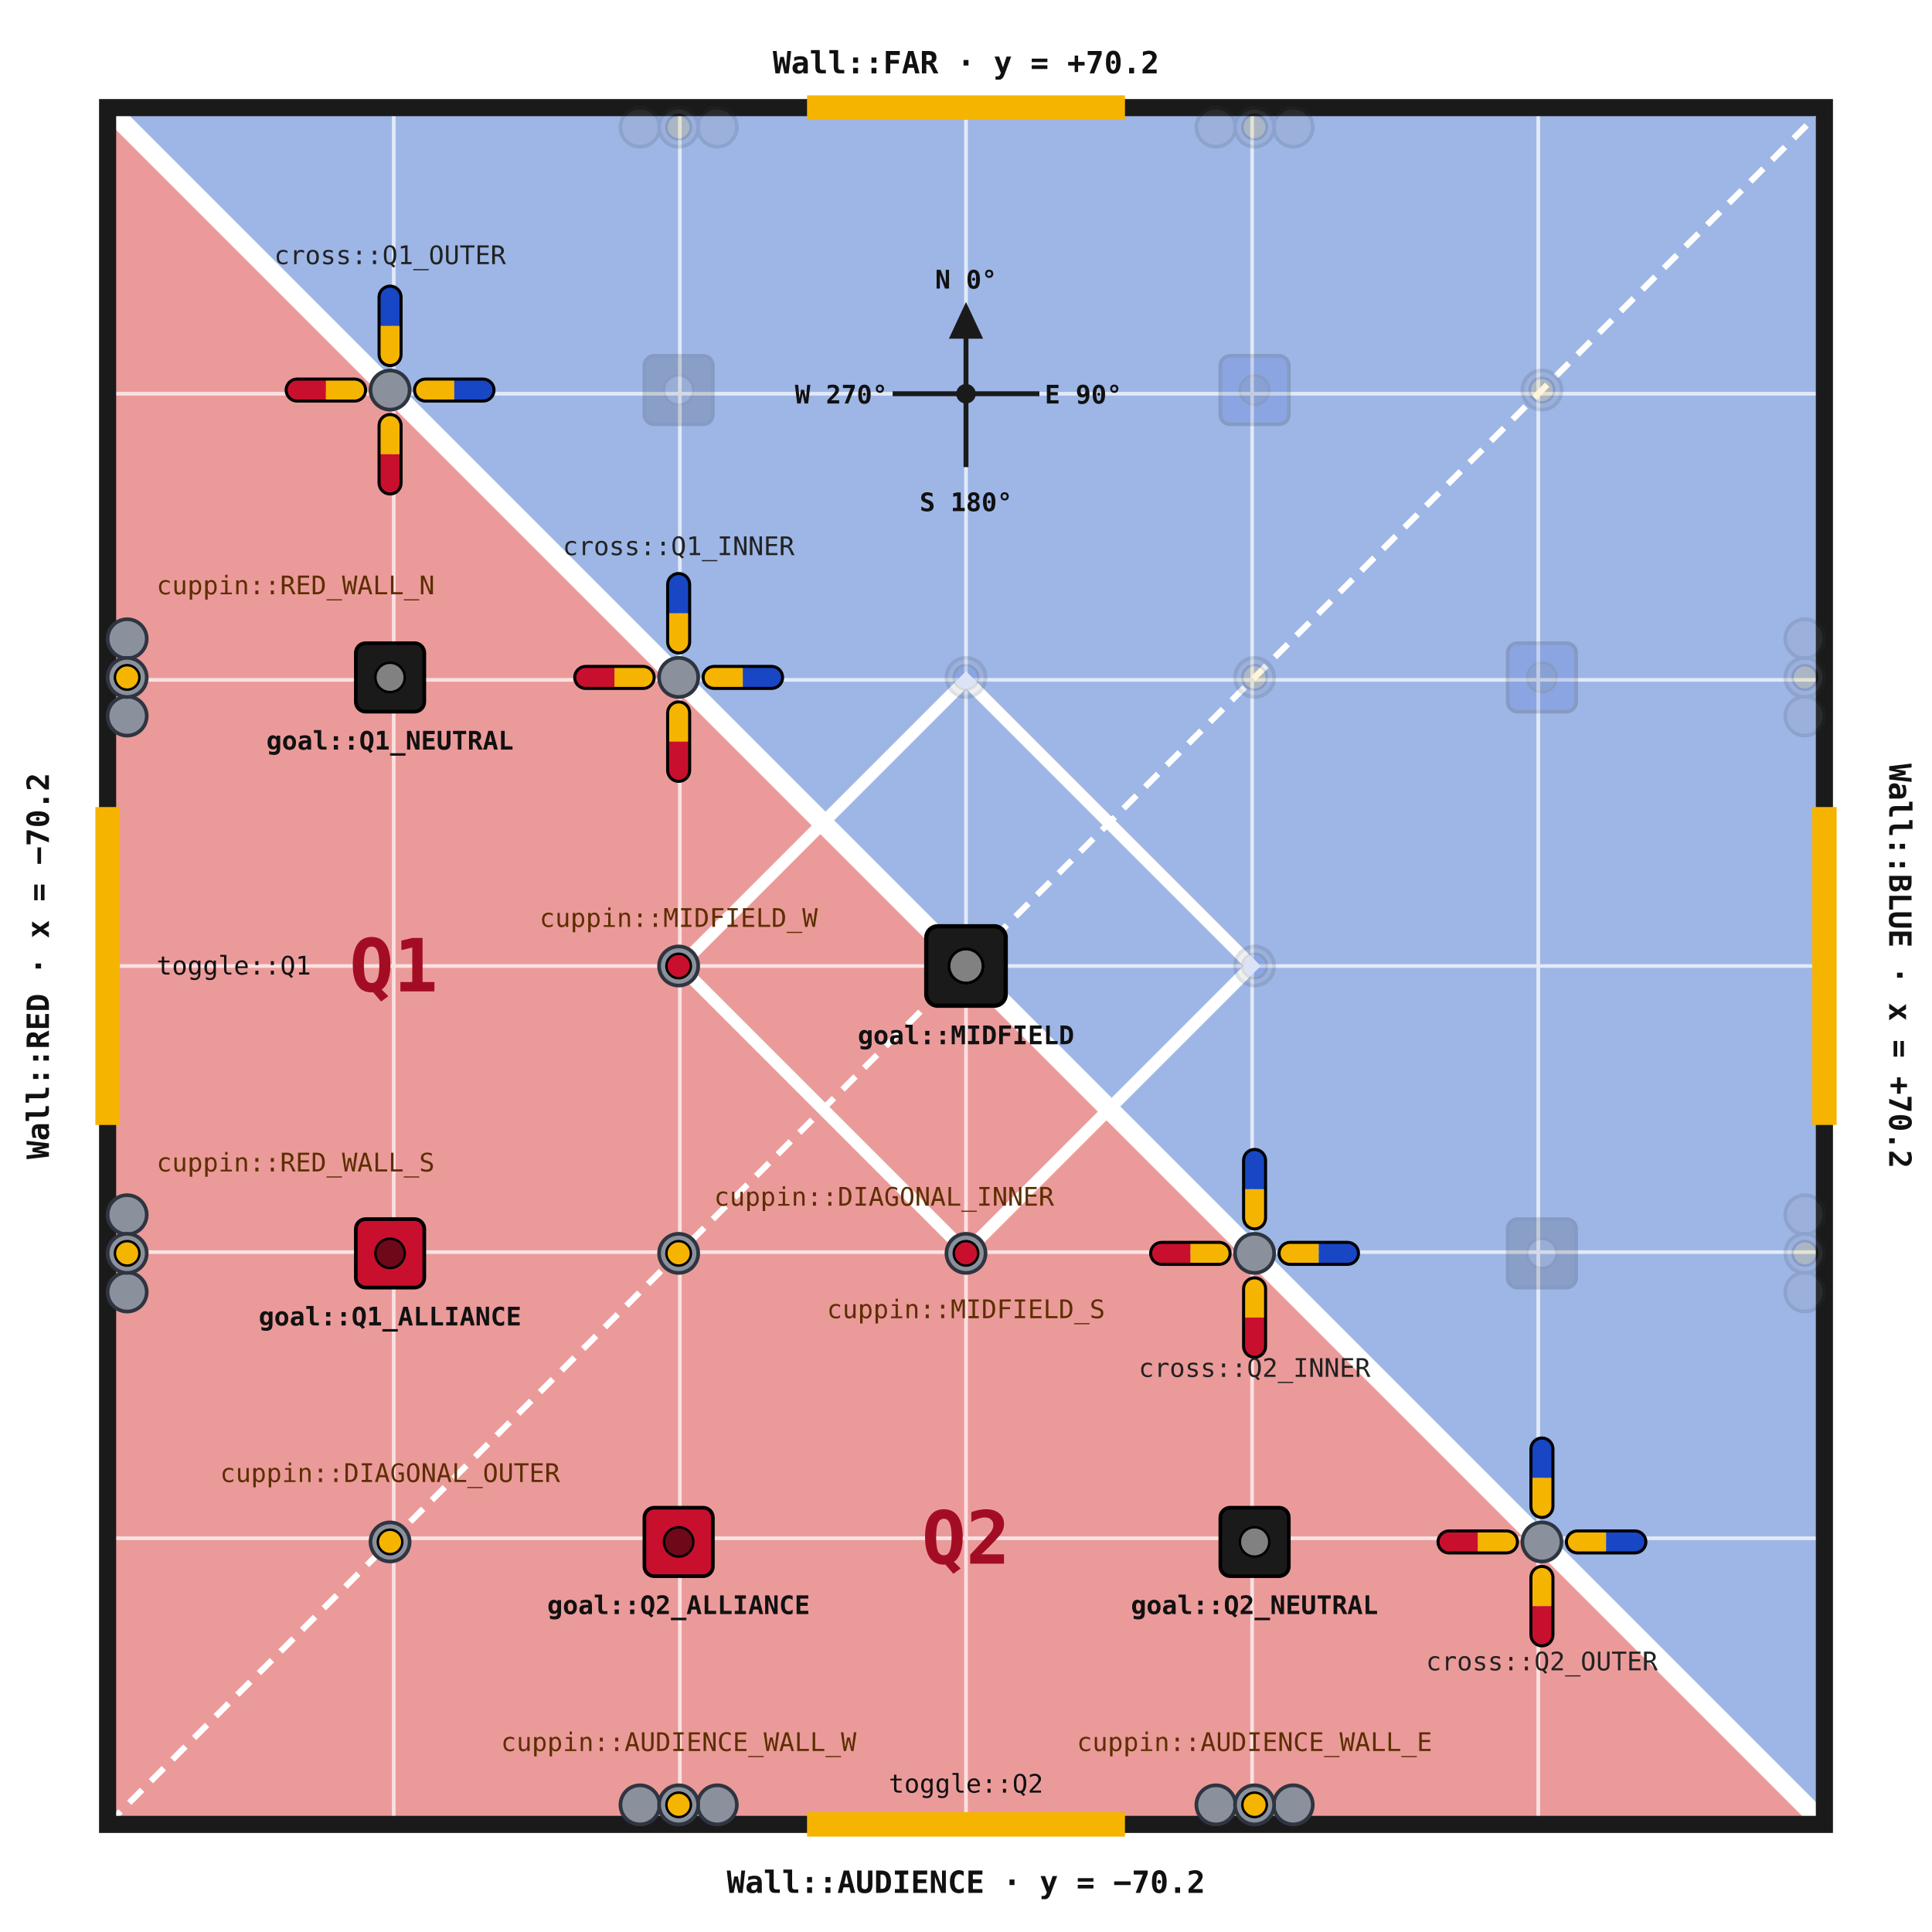
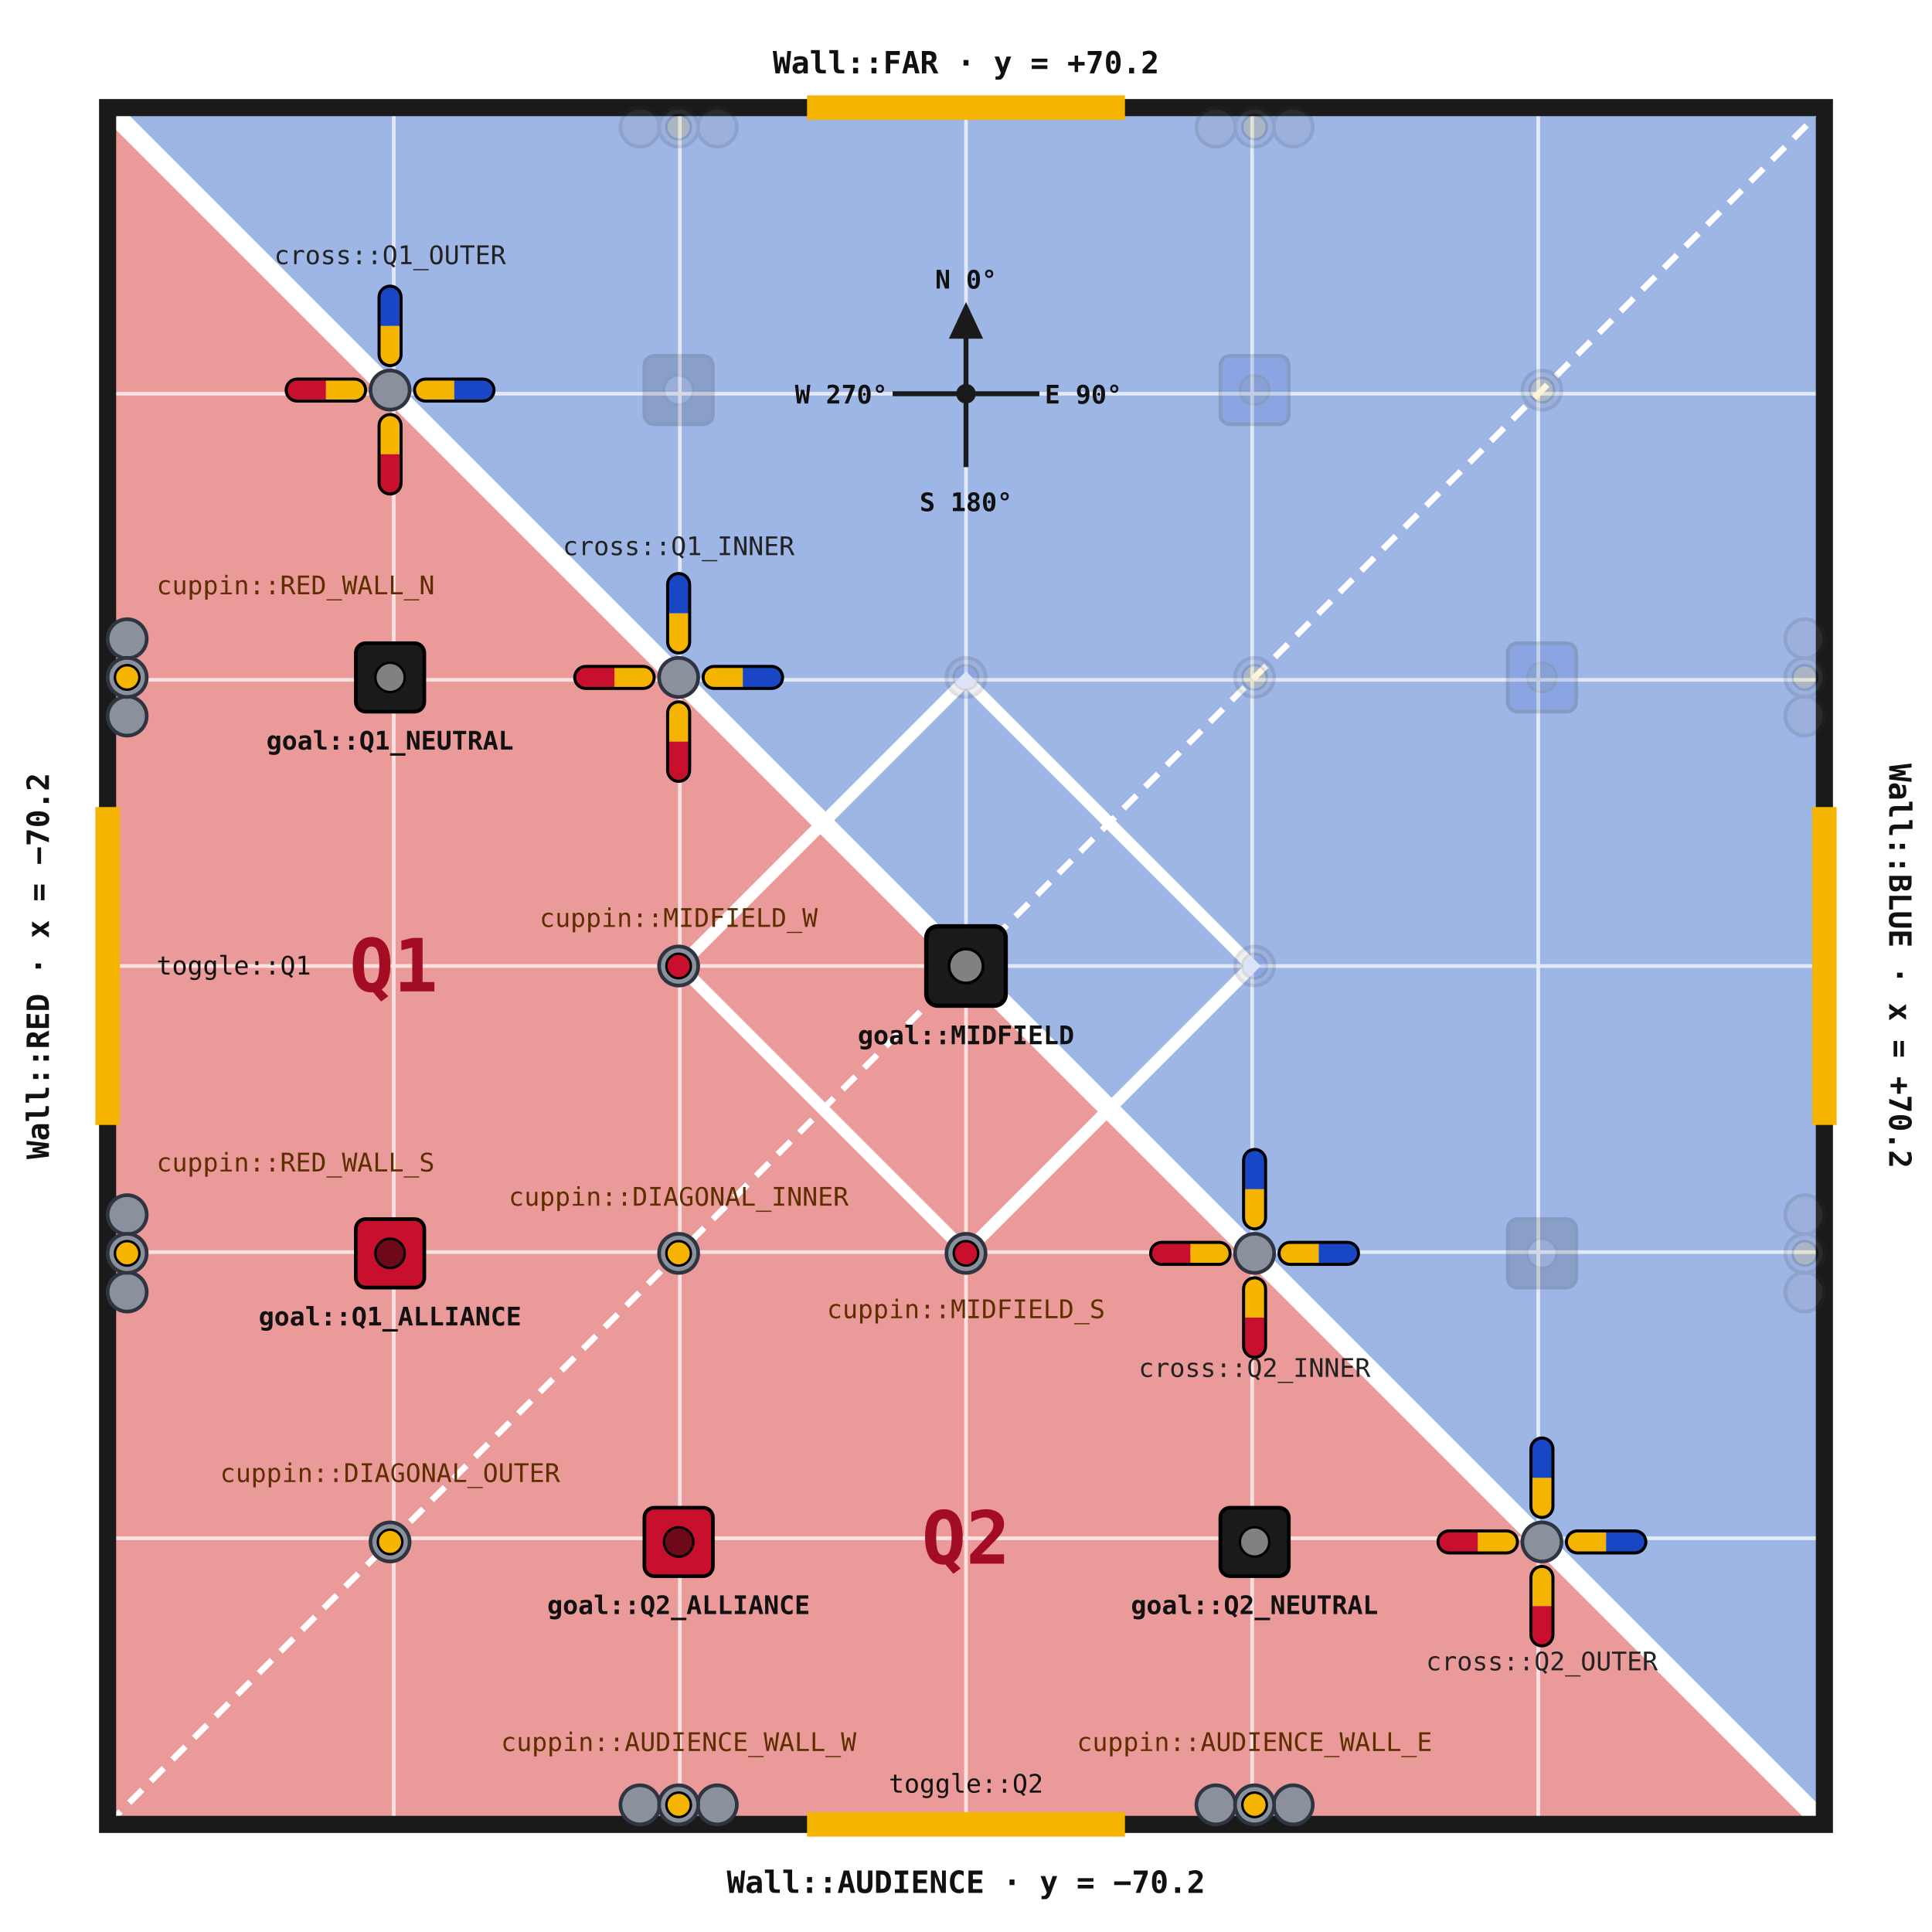
<svg xmlns="http://www.w3.org/2000/svg" xmlns:xlink="http://www.w3.org/1999/xlink" viewBox="-79 -79 158 158" width="790" height="790">
  <style>
  text { font-family: ui-monospace, "SF Mono", Menlo, Consolas, monospace; font-size: 2.1px; fill: #111; }
  .goal   { font-weight: bold; }
  .cuppin { fill: #5c2e00; }
  .cross  { fill: #222; }
  .wall   { font-size: 2.5px; font-weight: bold; }
  .quad   { font-size: 6px; font-weight: bold; fill: #a30d24; dominant-baseline: central; }
  .grid   { stroke: #fff; stroke-width: 0.3; stroke-opacity: 0.7; }
</style>
  <defs>
    <g id="goal">
      <rect x="-2.8" y="-2.8" width="5.6" height="5.6" rx="0.8" stroke="#000" stroke-width="0.3" />
      <circle r="1.2" fill="currentColor" fill-opacity="0.45" stroke="#000" stroke-width="0.2" />
    </g>
    <circle id="cup" r="1.6" fill="#8a919c" stroke="#2f3540" stroke-width="0.3" />
    <g id="cuppin">
      <use xlink:href="#cup" />
      <circle r="1.0" stroke="#000" stroke-width="0.2" />
    </g>
    <g id="pin">
      <path d="M5.25 -0.9H2.9A0.9 0.9 0 0 0 2.9 0.9H5.25Z" fill="#f5b400" />
      <path d="M5.25 -0.9H7.6A0.9 0.9 0 0 1 7.6 0.9H5.25Z" />
      <path d="M2.9 -0.9H7.6A0.9 0.9 0 0 1 7.6 0.9H2.9A0.9 0.9 0 0 1 2.9 -0.9Z" fill="none" stroke="#000" stroke-width="0.25" />
    </g>
    <g id="cross">
      <use xlink:href="#pin" fill="#1846c4" />
      <use xlink:href="#pin" fill="#1846c4" transform="rotate(-90)" />
      <use xlink:href="#pin" fill="#c8102e" transform="rotate(180)" />
      <use xlink:href="#pin" fill="#c8102e" transform="rotate(90)" />
      <use xlink:href="#cup" />
    </g>
  </defs>
  <rect x="-79" y="-79" width="158" height="158" fill="#fff" />
  <polygon points="-70.2,70.2 70.2,70.2 -70.2,-70.2" fill="#eb9a9a" />
  <polygon points="70.2,-70.2 70.2,70.2 -70.2,-70.2" fill="#9db6e6" />
  <path class="grid" d="M-46.8 -70.2V70.2M-23.4 -70.2V70.2M0 -70.2V70.2M23.4 -70.2V70.2M46.8 -70.2V70.2M-70.2 -46.8H70.2M-70.2 -23.4H70.2M-70.2 0H70.2M-70.2 23.4H70.2M-70.2 46.8H70.2" />
  <line x1="-70.2" y1="-70.2" x2="70.2" y2="70.2" stroke="#fff" stroke-width="1.6" />
  <line x1="-70.2" y1="70.2" x2="70.2" y2="-70.2" stroke="#fff" stroke-width="0.5" stroke-dasharray="1.5 1" />
  <polygon points="-23.4,0 0,-23.4 23.4,0 0,23.4" fill="none" stroke="#fff" stroke-width="1" />
  <rect x="-70.2" y="-70.2" width="140.4" height="140.4" fill="none" stroke="#1a1a1a" stroke-width="1.4" />
  <path d="M-70.2 -13V13M70.2 -13V13M-13 70.2H13M-13 -70.2H13" stroke="#f5b400" stroke-width="2" />
  <g opacity="0.15">
    <use xlink:href="#goal" x="47.1" y="-23.6" fill="#1846c4" />
    <use xlink:href="#goal" x="23.6" y="-47.1" fill="#1846c4" />
    <use xlink:href="#goal" x="47.1" y="23.5" fill="#1a1a1a" color="#fff" />
    <use xlink:href="#goal" x="-23.5" y="-47.1" fill="#1a1a1a" color="#fff" />
    <use xlink:href="#cup" x="68.6" y="-20.44" />
    <use xlink:href="#cup" x="68.6" y="-26.76" />
    <use xlink:href="#cuppin" x="68.6" y="-23.6" fill="#f5b400" />
    <use xlink:href="#cup" x="68.6" y="26.66" />
    <use xlink:href="#cup" x="68.6" y="20.34" />
    <use xlink:href="#cuppin" x="68.6" y="23.5" fill="#f5b400" />
    <use xlink:href="#cup" x="20.44" y="-68.6" />
    <use xlink:href="#cup" x="26.76" y="-68.6" />
    <use xlink:href="#cuppin" x="23.6" y="-68.6" fill="#f5b400" />
    <use xlink:href="#cup" x="-26.66" y="-68.6" />
    <use xlink:href="#cup" x="-20.34" y="-68.6" />
    <use xlink:href="#cuppin" x="-23.5" y="-68.6" fill="#f5b400" />
    <use xlink:href="#cuppin" x="23.6" y="-23.6" fill="#f5b400" />
    <use xlink:href="#cuppin" x="47.1" y="-47.1" fill="#f5b400" />
    <use xlink:href="#cuppin" x="23.6" y="0" fill="#1846c4" />
    <use xlink:href="#cuppin" x="0" y="-23.6" fill="#1846c4" />
  </g>
  <use xlink:href="#goal" x="-47.1" y="23.5" fill="#c8102e" />
  <use xlink:href="#goal" x="-23.5" y="47.1" fill="#c8102e" />
  <use xlink:href="#goal" x="-47.1" y="-23.6" fill="#1a1a1a" color="#fff" />
  <use xlink:href="#goal" x="23.6" y="47.1" fill="#1a1a1a" color="#fff" />
  <use xlink:href="#goal" transform="scale(1.16)" fill="#1a1a1a" color="#fff" />
  <use xlink:href="#cup" x="-68.6" y="26.66" />
  <use xlink:href="#cup" x="-68.6" y="20.34" />
  <use xlink:href="#cuppin" x="-68.6" y="23.5" fill="#f5b400" />
  <use xlink:href="#cup" x="-68.6" y="-20.44" />
  <use xlink:href="#cup" x="-68.6" y="-26.76" />
  <use xlink:href="#cuppin" x="-68.6" y="-23.6" fill="#f5b400" />
  <use xlink:href="#cup" x="-26.66" y="68.6" />
  <use xlink:href="#cup" x="-20.34" y="68.6" />
  <use xlink:href="#cuppin" x="-23.5" y="68.6" fill="#f5b400" />
  <use xlink:href="#cup" x="20.44" y="68.6" />
  <use xlink:href="#cup" x="26.76" y="68.6" />
  <use xlink:href="#cuppin" x="23.6" y="68.6" fill="#f5b400" />
  <use xlink:href="#cuppin" x="-23.5" y="23.5" fill="#f5b400" />
  <use xlink:href="#cuppin" x="-47.1" y="47.1" fill="#f5b400" />
  <use xlink:href="#cuppin" x="-23.5" y="0" fill="#c8102e" />
  <use xlink:href="#cuppin" x="0" y="23.5" fill="#c8102e" />
  <use xlink:href="#cross" x="-23.5" y="-23.6" />
  <use xlink:href="#cross" x="-47.1" y="-47.1" />
  <use xlink:href="#cross" x="23.6" y="23.5" />
  <use xlink:href="#cross" x="47.1" y="47.1" />
  <g text-anchor="middle">
    <text class="goal" x="-47.1" y="29.4">goal::Q1_ALLIANCE</text>
    <text class="goal" x="-47.1" y="-17.7">goal::Q1_NEUTRAL</text>
    <text class="goal" x="-23.5" y="53">goal::Q2_ALLIANCE</text>
    <text class="goal" x="23.6" y="53">goal::Q2_NEUTRAL</text>
    <text class="goal" x="0" y="6.4">goal::MIDFIELD</text>
    <text class="cuppin" x="-23.5" y="64.2">cuppin::AUDIENCE_WALL_W</text>
    <text class="cuppin" x="23.6" y="64.2">cuppin::AUDIENCE_WALL_E</text>
    <text class="cuppin" x="-47.1" y="42.2">cuppin::DIAGONAL_OUTER</text>
    <text class="cuppin" x="-23.5" y="-3.2">cuppin::MIDFIELD_W</text>
    <text class="cuppin" x="0" y="28.8">cuppin::MIDFIELD_S</text>
    <text class="cross" x="-23.5" y="-33.6">cross::Q1_INNER</text>
    <text class="cross" x="-47.1" y="-57.4">cross::Q1_OUTER</text>
    <text class="cross" x="23.6" y="33.6">cross::Q2_INNER</text>
    <text class="cross" x="47.1" y="57.6">cross::Q2_OUTER</text>
  </g>
  <text class="cuppin" x="-66.2" y="16.8">cuppin::RED_WALL_S</text>
  <text class="cuppin" x="-66.2" y="-30.4">cuppin::RED_WALL_N</text>
-   <text class="cuppin" x="-20.6" y="19.6">cuppin::DIAGONAL_INNER</text>
+   <text class="cuppin" x="-23.5" y="19.6" text-anchor="middle">cuppin::DIAGONAL_INNER</text>
  <text x="-66.2" y="0.7">toggle::Q1</text>
  <text x="0" y="67.6" text-anchor="middle">toggle::Q2</text>
  <text class="quad" x="-46.8" y="0" text-anchor="middle">Q1</text>
  <text class="quad" x="0" y="46.8" text-anchor="middle">Q2</text>
  <g transform="translate(0 -46.8)" text-anchor="middle" font-size="2.2" font-weight="bold">
    <path d="M0 -6V6M-6 0H6" stroke="#1a1a1a" stroke-width="0.4" />
    <path d="M0 -7.5L-1.4 -4.5H1.4Z" fill="#1a1a1a" />
    <circle r="0.8" fill="#1a1a1a" />
    <text y="-8.6">N 0°</text>
    <text x="9.6" y="0.8">E 90°</text>
    <text y="9.6">S 180°</text>
    <text x="-10.2" y="0.8">W 270°</text>
  </g>
  <text class="wall" x="-75" y="0" text-anchor="middle" fill="#c8102e" transform="rotate(-90 -75 0)">Wall::RED · x = −70.2</text>
  <text class="wall" x="75.5" y="0" text-anchor="middle" fill="#1846c4" transform="rotate(90 75.5 0)">Wall::BLUE · x = +70.2</text>
  <text class="wall" x="0" y="-73" text-anchor="middle">Wall::FAR · y = +70.2</text>
  <text class="wall" x="0" y="75.8" text-anchor="middle">Wall::AUDIENCE · y = −70.2</text>
</svg>
